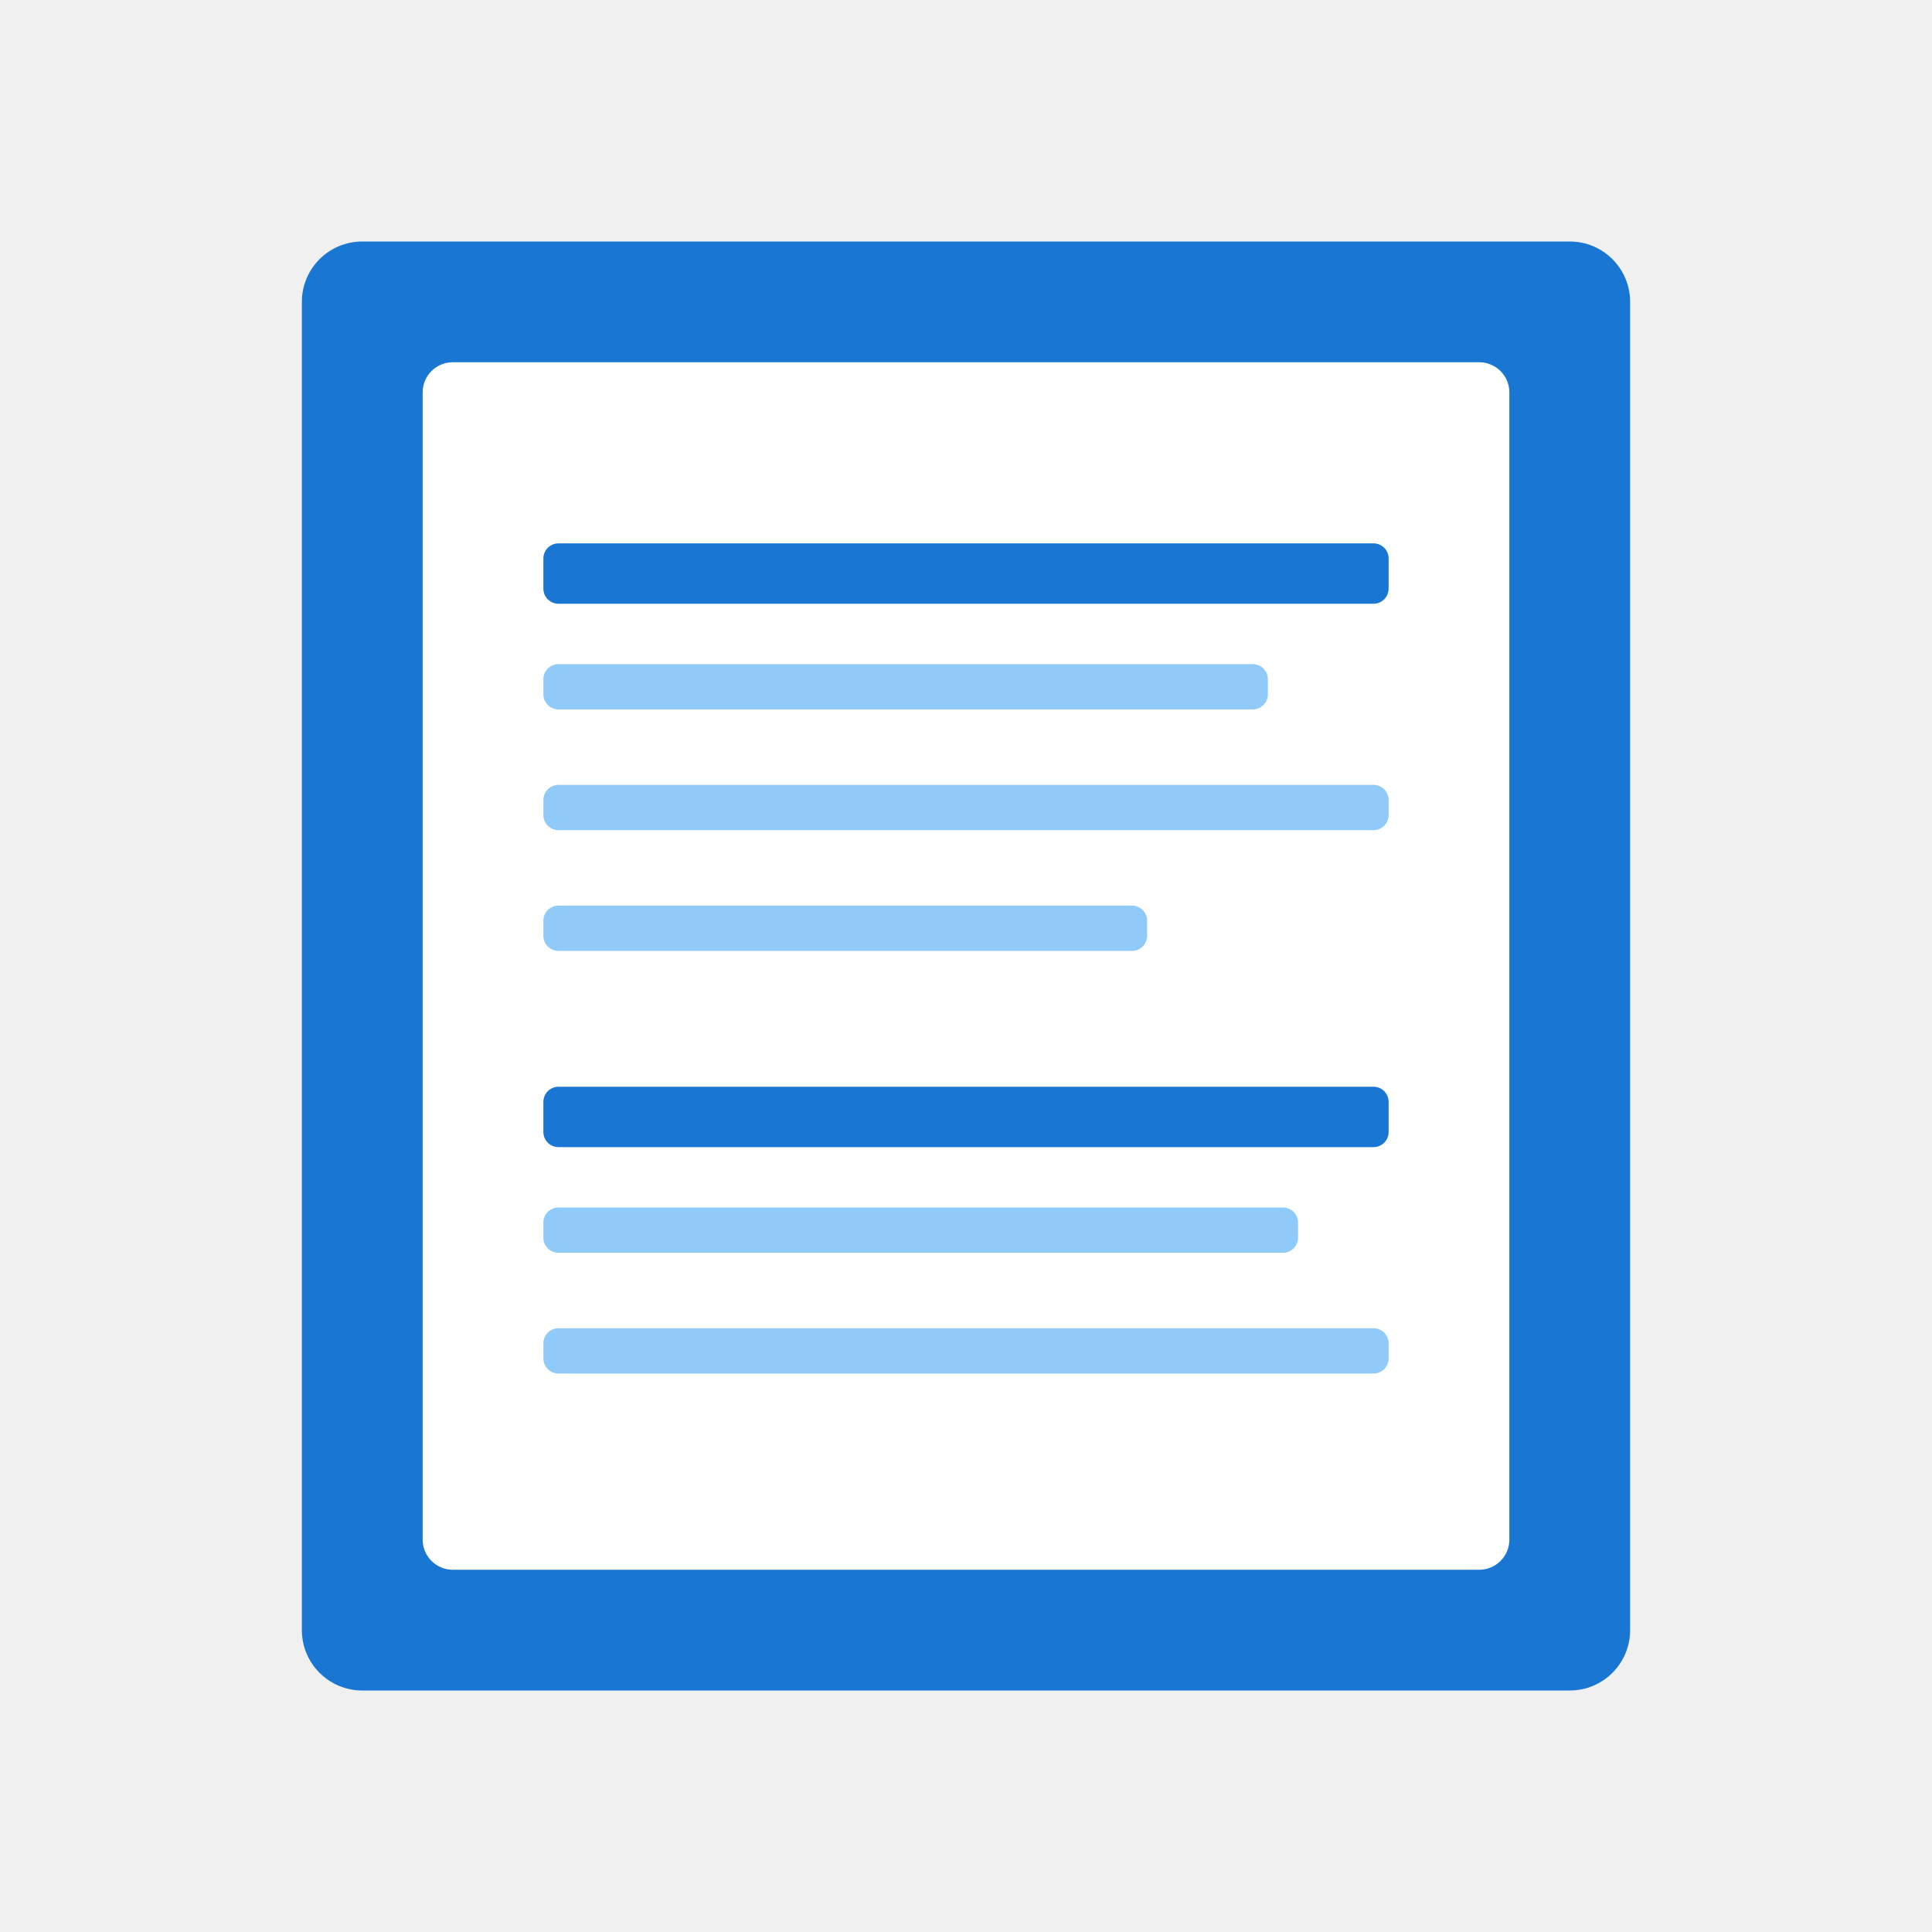
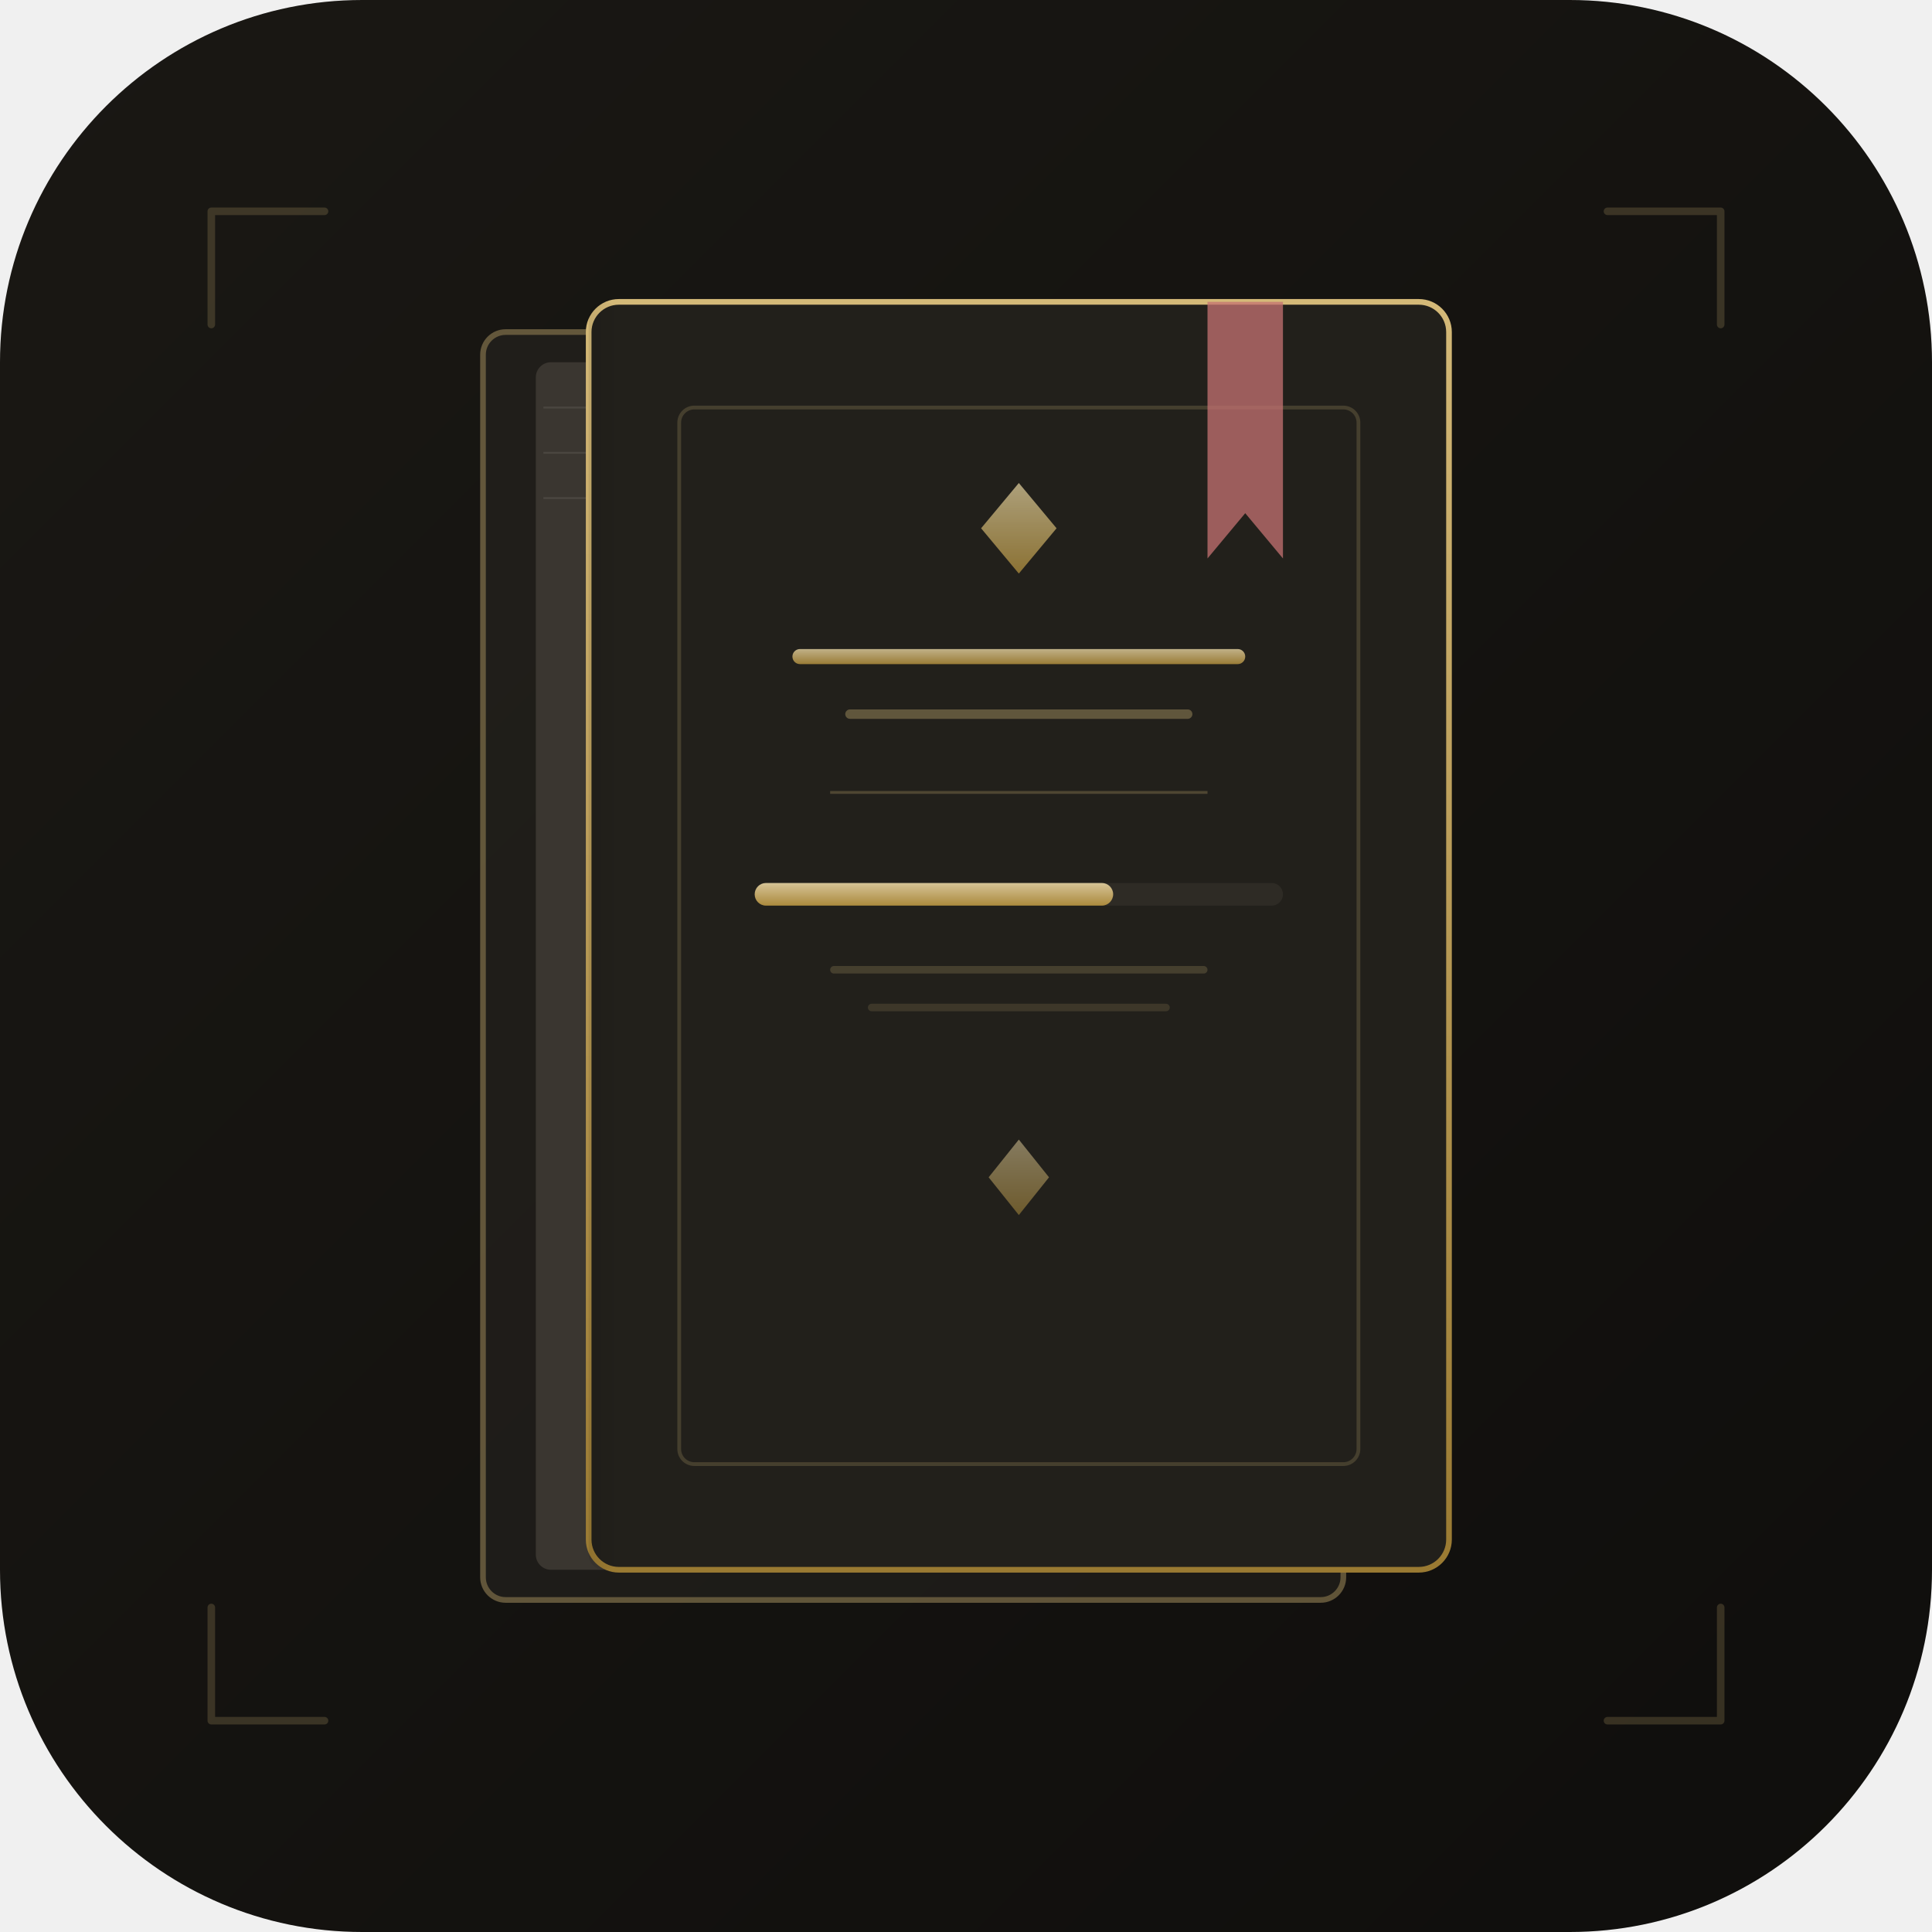
- <svg xmlns="http://www.w3.org/2000/svg" viewBox="0 0 512 512" fill="#1976d2">
-   <rect x="80" y="64" width="352" height="384" rx="16" fill="#1976d2" />
-   <rect x="112" y="96" width="288" height="320" rx="8" fill="#ffffff" />
-   <rect x="144" y="144" width="224" height="16" rx="4" fill="#1976d2" />
-   <rect x="144" y="176" width="192" height="12" rx="4" fill="#90caf9" />
-   <rect x="144" y="208" width="224" height="12" rx="4" fill="#90caf9" />
-   <rect x="144" y="240" width="160" height="12" rx="4" fill="#90caf9" />
-   <rect x="144" y="288" width="224" height="16" rx="4" fill="#1976d2" />
-   <rect x="144" y="320" width="200" height="12" rx="4" fill="#90caf9" />
-   <rect x="144" y="352" width="224" height="12" rx="4" fill="#90caf9" />
+ <svg xmlns="http://www.w3.org/2000/svg" viewBox="0 0 512 512">
+   <defs>
+     <linearGradient id="bg" x1="0" y1="0" x2="1" y2="1">
+       <stop offset="0%" stop-color="#1a1814" />
+       <stop offset="100%" stop-color="#0f0e0c" />
+     </linearGradient>
+     <linearGradient id="gold" x1="0" y1="0" x2="0" y2="1">
+       <stop offset="0%" stop-color="#e8d5a3" />
+       <stop offset="100%" stop-color="#b8943f" />
+     </linearGradient>
+     <linearGradient id="goldLight" x1="0" y1="0" x2="0" y2="1">
+       <stop offset="0%" stop-color="#d4b978" />
+       <stop offset="100%" stop-color="#9a7a32" />
+     </linearGradient>
+     <linearGradient id="pageShadow" x1="0" y1="0" x2="1" y2="0">
+       <stop offset="0%" stop-color="rgba(0,0,0,0.15)" />
+       <stop offset="100%" stop-color="rgba(0,0,0,0)" />
+     </linearGradient>
+   </defs>
+   <rect width="512" height="512" rx="96" fill="url(#bg)" />
+   <path d="M56,56 L56,86 M56,56 L86,56" stroke="#d4b978" stroke-width="2" opacity="0.2" fill="none" stroke-linecap="round" />
+   <path d="M456,56 L456,86 M456,56 L426,56" stroke="#d4b978" stroke-width="2" opacity="0.2" fill="none" stroke-linecap="round" />
+   <path d="M56,456 L56,426 M56,456 L86,456" stroke="#d4b978" stroke-width="2" opacity="0.2" fill="none" stroke-linecap="round" />
+   <path d="M456,456 L456,426 M456,456 L426,456" stroke="#d4b978" stroke-width="2" opacity="0.2" fill="none" stroke-linecap="round" />
+   <rect x="128" y="88" width="228" height="336" rx="6" fill="#2e2b25" stroke="#d4b978" stroke-width="1.5" opacity="0.4" />
+   <rect x="142" y="96" width="220" height="320" rx="4" fill="#3a3630" />
+   <line x1="144" y1="108" x2="360" y2="108" stroke="#4a4640" stroke-width="0.5" />
+   <line x1="144" y1="120" x2="360" y2="120" stroke="#4a4640" stroke-width="0.5" />
+   <line x1="144" y1="132" x2="360" y2="132" stroke="#4a4640" stroke-width="0.5" />
+   <rect x="156" y="80" width="228" height="336" rx="8" fill="#22201b" stroke="url(#goldLight)" stroke-width="1.5" />
+   <rect x="156" y="80" width="8" height="336" rx="4" fill="url(#pageShadow)" opacity="0.5" />
+   <rect x="180" y="108" width="180" height="280" rx="4" fill="none" stroke="#d4b978" stroke-width="1" opacity="0.2" />
+   <path d="M270,128 L280,140 L270,152 L260,140 Z" fill="url(#gold)" opacity="0.7" />
+   <rect x="210" y="172" width="120" height="4" rx="2" fill="url(#gold)" opacity="0.8" />
+   <rect x="224" y="188" width="92" height="2.5" rx="1.25" fill="#d4b978" opacity="0.35" />
+   <line x1="220" y1="210" x2="320" y2="210" stroke="#d4b978" stroke-width="0.75" opacity="0.25" />
+   <rect x="200" y="234" width="140" height="6" rx="3" fill="#2e2b25" />
+   <rect x="200" y="234" width="95" height="6" rx="3" fill="url(#gold)" opacity="0.9" />
+   <rect x="220" y="256" width="100" height="2" rx="1" fill="#d4b978" opacity="0.2" />
+   <rect x="230" y="266" width="80" height="2" rx="1" fill="#d4b978" opacity="0.15" />
+   <path d="M270,302 L278,312 L270,322 L262,312 Z" fill="url(#gold)" opacity="0.5" />
+   <path d="M340,80 L340,148 L330,136 L320,148 L320,80" fill="#c47272" opacity="0.75" />
</svg>
